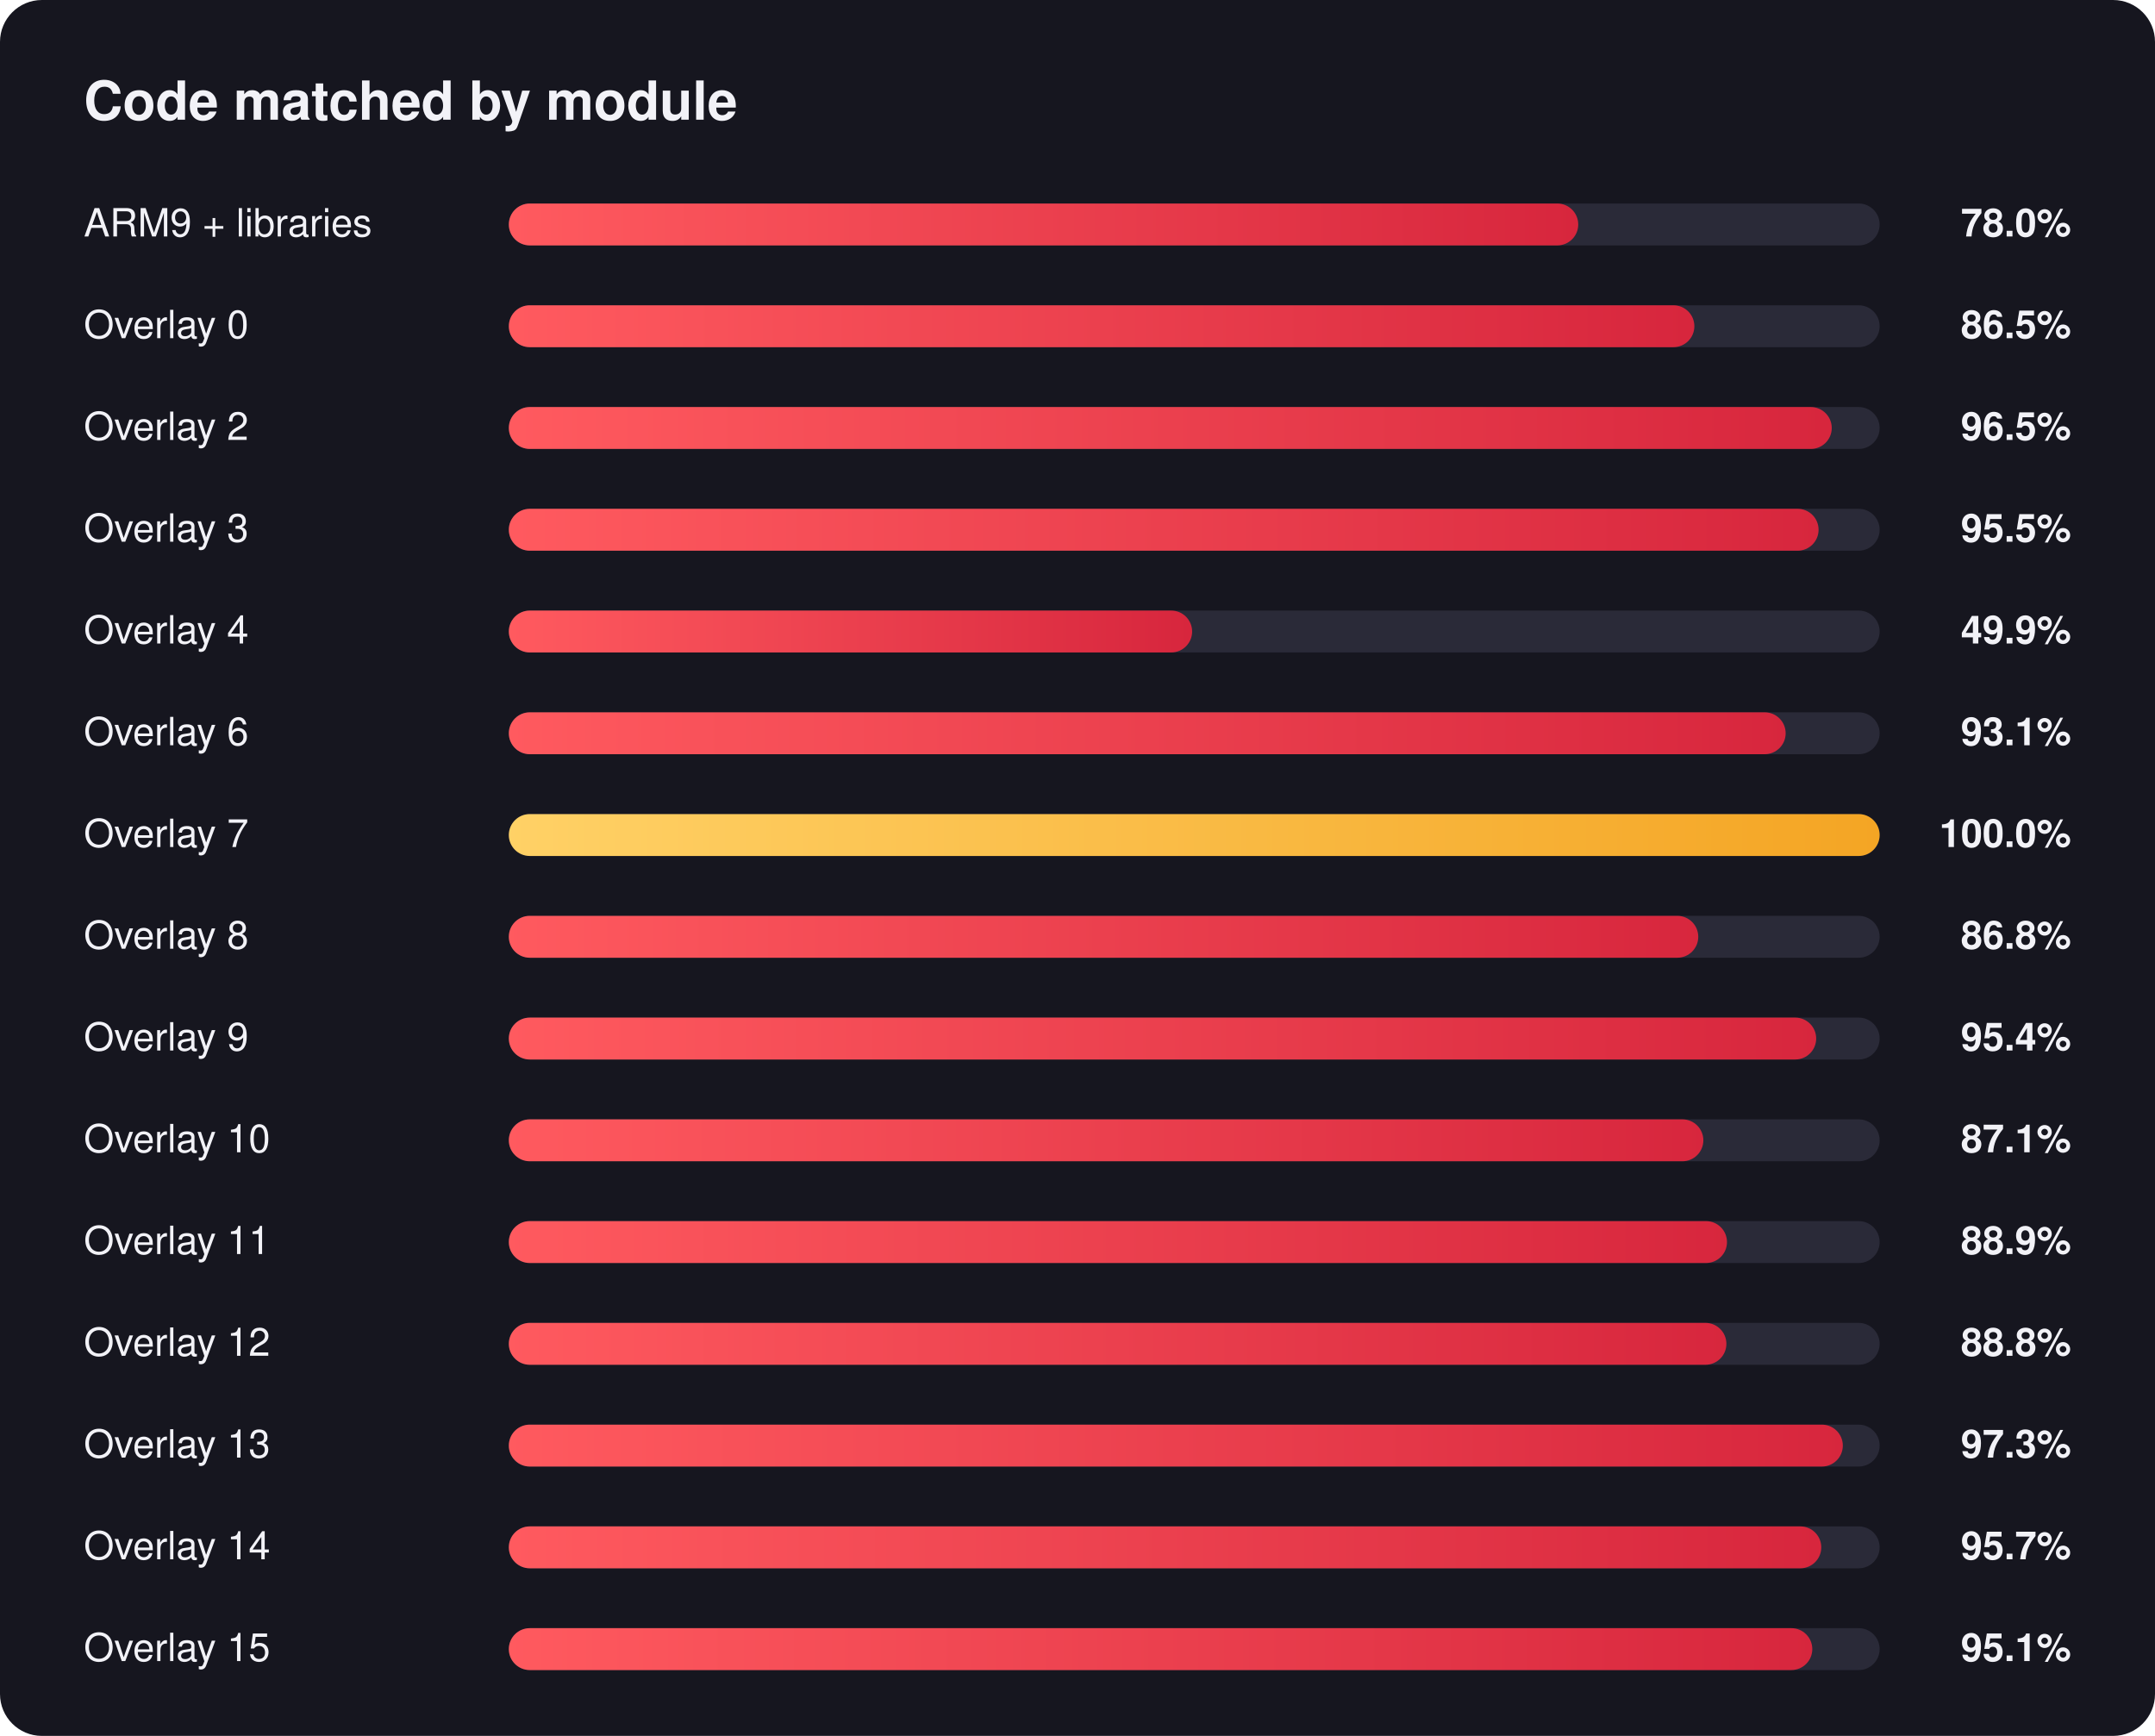
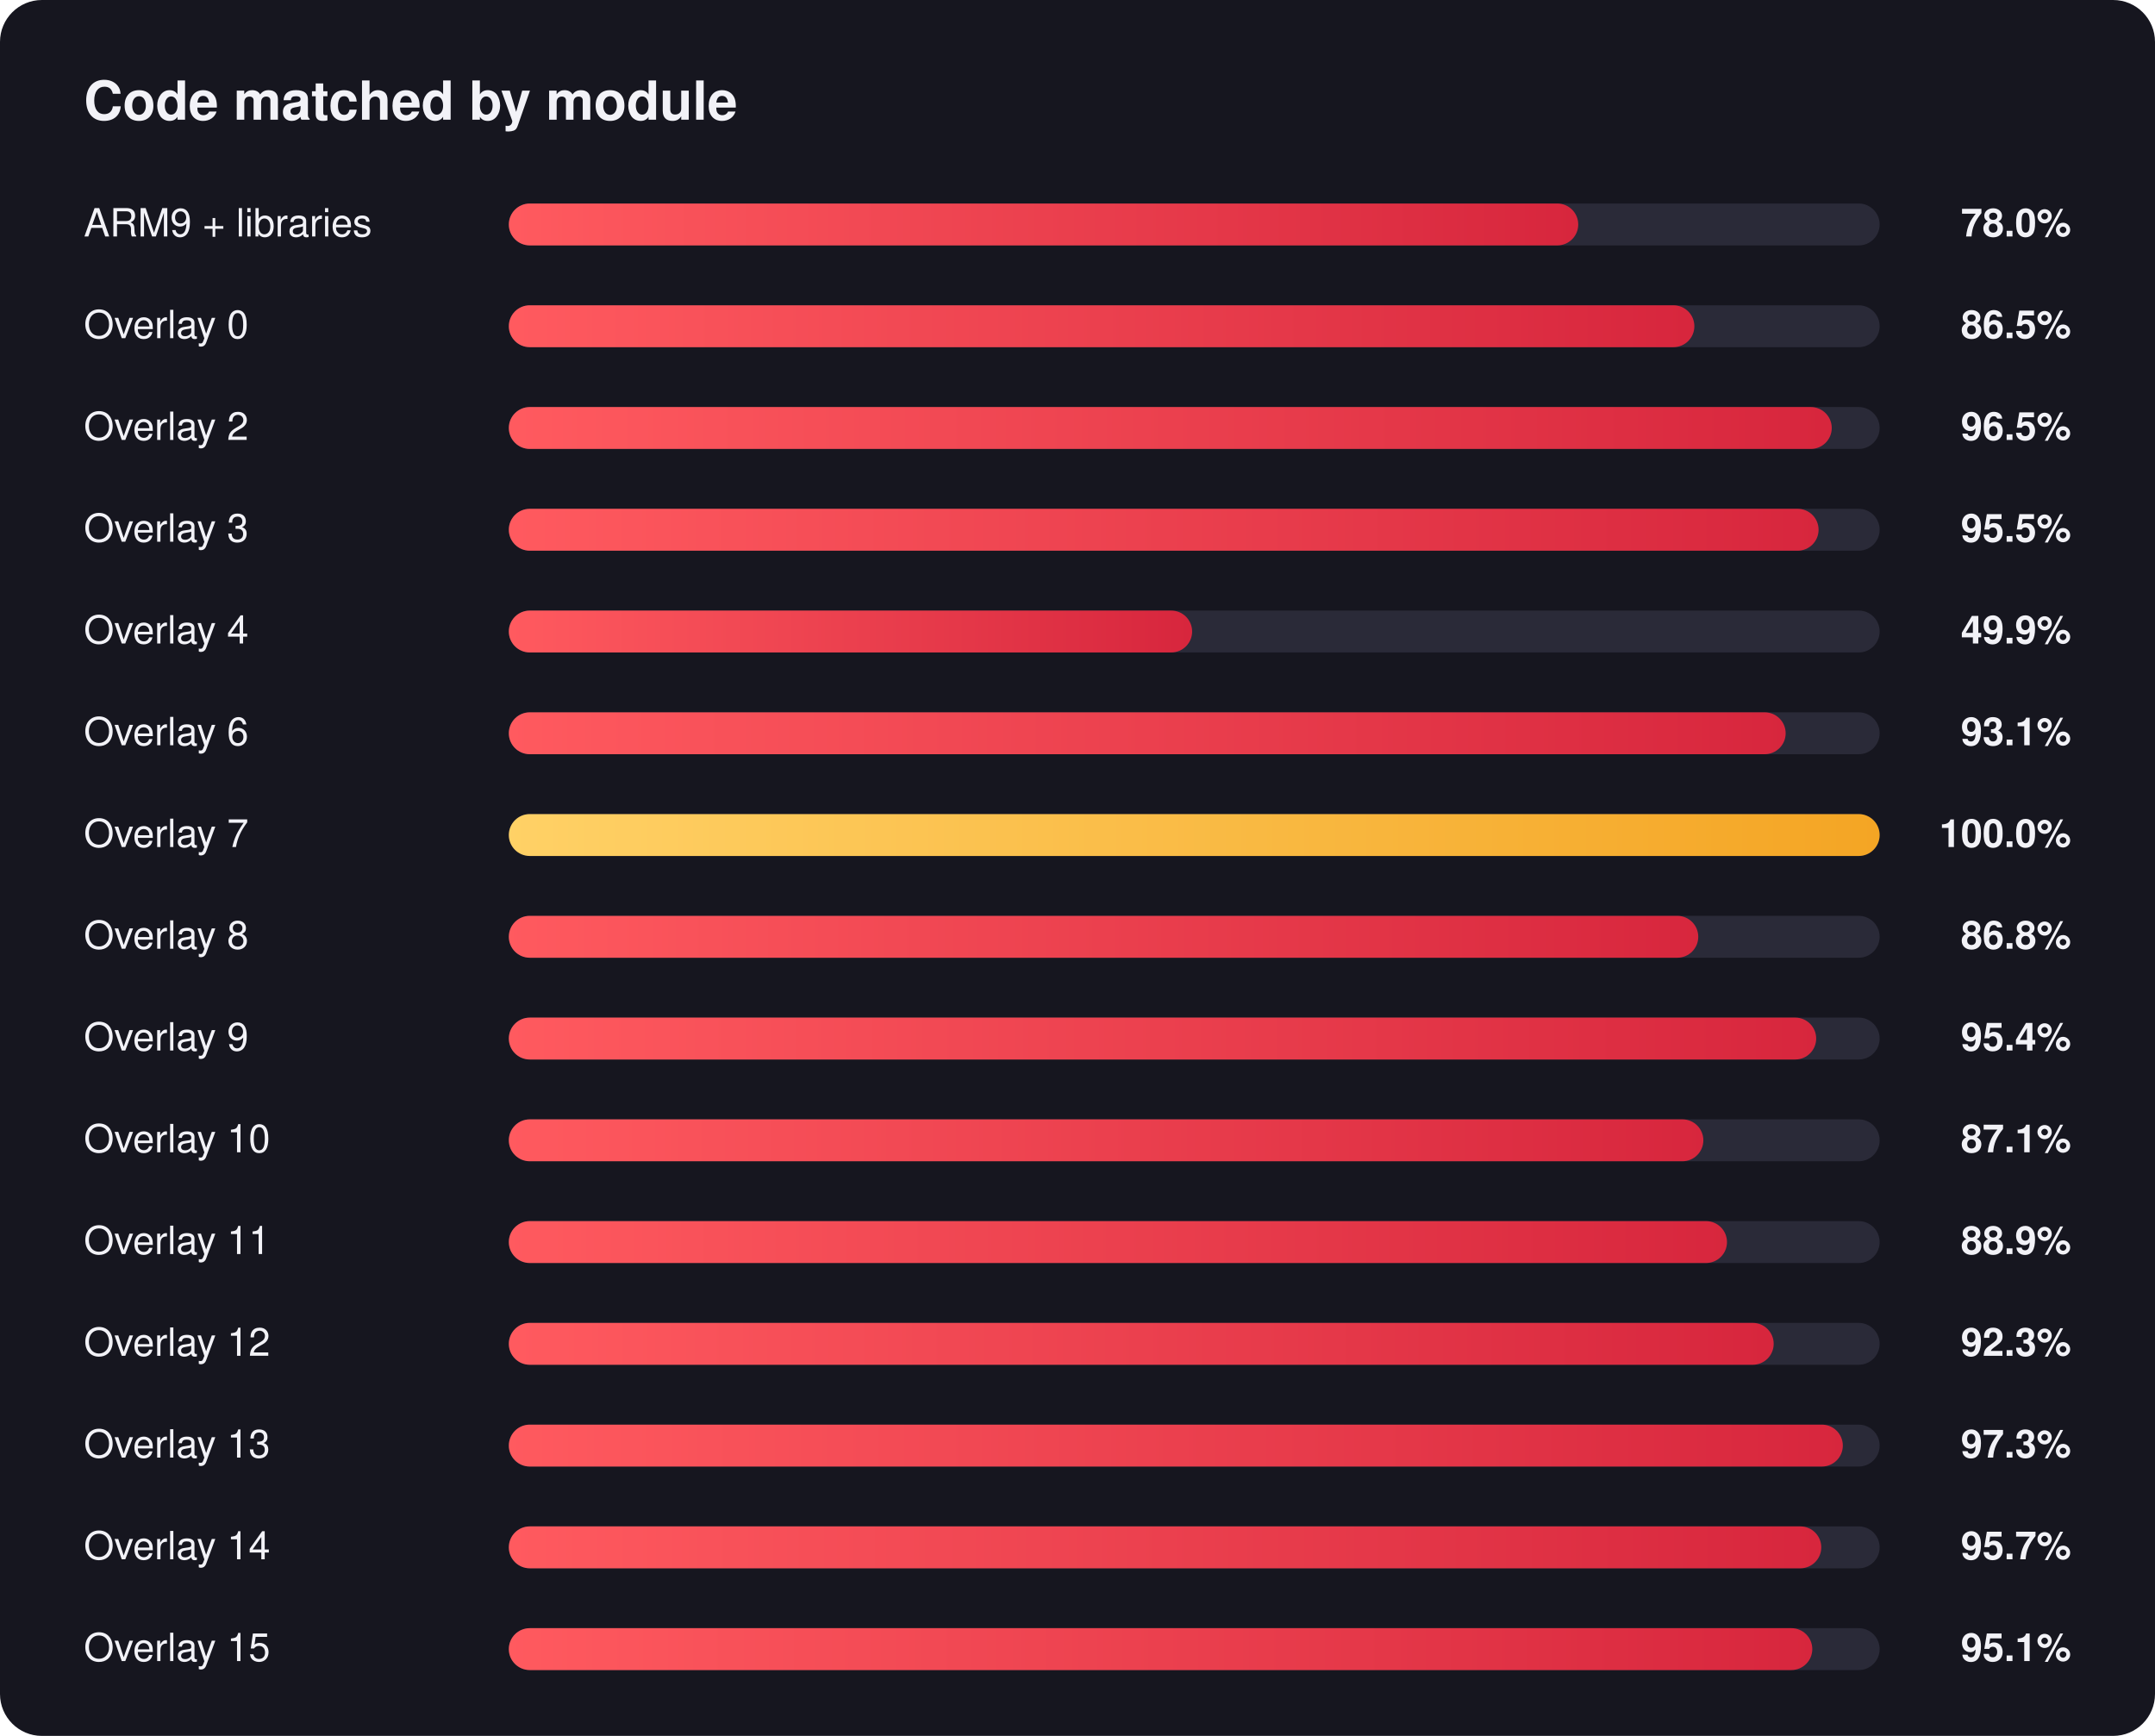
<svg xmlns="http://www.w3.org/2000/svg" width="720" height="580" viewBox="0 0 720 580" font-family="Segoe UI, Helvetica, Arial, sans-serif">
  <defs>
    <linearGradient id="red" x1="0" x2="1" y1="0" y2="0">
      <stop offset="0" stop-color="#ff5a5f" />
      <stop offset="1" stop-color="#d7263d" />
    </linearGradient>
    <linearGradient id="gold" x1="0" x2="1" y1="0" y2="0">
      <stop offset="0" stop-color="#ffd166" />
      <stop offset="1" stop-color="#f4a524" />
    </linearGradient>
  </defs>
  <rect width="720" height="580" rx="14" fill="#16161f" />
  <text x="28" y="40" fill="#f2f2f7" font-size="18" font-weight="700">Code matched by module</text>
  <text x="28" y="79" fill="#f2f2f7" font-size="13">ARM9 + libraries</text>
  <text x="692" y="79" fill="#f2f2f7" font-size="13" font-weight="600" text-anchor="end">78.0%</text>
  <rect x="170" y="68" width="458" height="14" rx="7.0" fill="#2a2a38" />
  <rect x="170" y="68" width="357.3" height="14" rx="7.0" fill="url(#red)" />
  <text x="28" y="113" fill="#f2f2f7" font-size="13">Overlay 0</text>
  <text x="692" y="113" fill="#f2f2f7" font-size="13" font-weight="600" text-anchor="end">86.5%</text>
  <rect x="170" y="102" width="458" height="14" rx="7.0" fill="#2a2a38" />
  <rect x="170" y="102" width="396.1" height="14" rx="7.0" fill="url(#red)" />
  <text x="28" y="147" fill="#f2f2f7" font-size="13">Overlay 2</text>
  <text x="692" y="147" fill="#f2f2f7" font-size="13" font-weight="600" text-anchor="end">96.5%</text>
  <rect x="170" y="136" width="458" height="14" rx="7.0" fill="#2a2a38" />
  <rect x="170" y="136" width="442.0" height="14" rx="7.0" fill="url(#red)" />
  <text x="28" y="181" fill="#f2f2f7" font-size="13">Overlay 3</text>
  <text x="692" y="181" fill="#f2f2f7" font-size="13" font-weight="600" text-anchor="end">95.5%</text>
  <rect x="170" y="170" width="458" height="14" rx="7.0" fill="#2a2a38" />
  <rect x="170" y="170" width="437.6" height="14" rx="7.0" fill="url(#red)" />
  <text x="28" y="215" fill="#f2f2f7" font-size="13">Overlay 4</text>
  <text x="692" y="215" fill="#f2f2f7" font-size="13" font-weight="600" text-anchor="end">49.9%</text>
  <rect x="170" y="204" width="458" height="14" rx="7.0" fill="#2a2a38" />
  <rect x="170" y="204" width="228.3" height="14" rx="7.0" fill="url(#red)" />
  <text x="28" y="249" fill="#f2f2f7" font-size="13">Overlay 6</text>
  <text x="692" y="249" fill="#f2f2f7" font-size="13" font-weight="600" text-anchor="end">93.1%</text>
  <rect x="170" y="238" width="458" height="14" rx="7.0" fill="#2a2a38" />
  <rect x="170" y="238" width="426.6" height="14" rx="7.0" fill="url(#red)" />
  <text x="28" y="283" fill="#f2f2f7" font-size="13">Overlay 7</text>
  <text x="692" y="283" fill="#f2f2f7" font-size="13" font-weight="600" text-anchor="end">100.0%</text>
  <rect x="170" y="272" width="458" height="14" rx="7.0" fill="#2a2a38" />
  <rect x="170" y="272" width="458.0" height="14" rx="7.0" fill="url(#gold)" />
  <text x="28" y="317" fill="#f2f2f7" font-size="13">Overlay 8</text>
  <text x="692" y="317" fill="#f2f2f7" font-size="13" font-weight="600" text-anchor="end">86.8%</text>
  <rect x="170" y="306" width="458" height="14" rx="7.0" fill="#2a2a38" />
  <rect x="170" y="306" width="397.4" height="14" rx="7.0" fill="url(#red)" />
  <text x="28" y="351" fill="#f2f2f7" font-size="13">Overlay 9</text>
  <text x="692" y="351" fill="#f2f2f7" font-size="13" font-weight="600" text-anchor="end">95.4%</text>
  <rect x="170" y="340" width="458" height="14" rx="7.0" fill="#2a2a38" />
  <rect x="170" y="340" width="436.8" height="14" rx="7.0" fill="url(#red)" />
  <text x="28" y="385" fill="#f2f2f7" font-size="13">Overlay 10</text>
  <text x="692" y="385" fill="#f2f2f7" font-size="13" font-weight="600" text-anchor="end">87.1%</text>
  <rect x="170" y="374" width="458" height="14" rx="7.0" fill="#2a2a38" />
  <rect x="170" y="374" width="399.1" height="14" rx="7.0" fill="url(#red)" />
  <text x="28" y="419" fill="#f2f2f7" font-size="13">Overlay 11</text>
  <text x="692" y="419" fill="#f2f2f7" font-size="13" font-weight="600" text-anchor="end">88.9%</text>
  <rect x="170" y="408" width="458" height="14" rx="7.0" fill="#2a2a38" />
  <rect x="170" y="408" width="407.0" height="14" rx="7.0" fill="url(#red)" />
  <text x="28" y="453" fill="#f2f2f7" font-size="13">Overlay 12</text>
-   <text x="692" y="453" fill="#f2f2f7" font-size="13" font-weight="600" text-anchor="end">88.8%</text>
+   <text x="692" y="453" fill="#f2f2f7" font-size="13" font-weight="600" text-anchor="end">92.3%</text>
  <rect x="170" y="442" width="458" height="14" rx="7.0" fill="#2a2a38" />
-   <rect x="170" y="442" width="406.8" height="14" rx="7.0" fill="url(#red)" />
+   <rect x="170" y="442" width="422.6" height="14" rx="7.0" fill="url(#red)" />
  <text x="28" y="487" fill="#f2f2f7" font-size="13">Overlay 13</text>
  <text x="692" y="487" fill="#f2f2f7" font-size="13" font-weight="600" text-anchor="end">97.3%</text>
  <rect x="170" y="476" width="458" height="14" rx="7.0" fill="#2a2a38" />
  <rect x="170" y="476" width="445.7" height="14" rx="7.0" fill="url(#red)" />
  <text x="28" y="521" fill="#f2f2f7" font-size="13">Overlay 14</text>
  <text x="692" y="521" fill="#f2f2f7" font-size="13" font-weight="600" text-anchor="end">95.7%</text>
  <rect x="170" y="510" width="458" height="14" rx="7.0" fill="#2a2a38" />
  <rect x="170" y="510" width="438.5" height="14" rx="7.0" fill="url(#red)" />
  <text x="28" y="555" fill="#f2f2f7" font-size="13">Overlay 15</text>
  <text x="692" y="555" fill="#f2f2f7" font-size="13" font-weight="600" text-anchor="end">95.1%</text>
  <rect x="170" y="544" width="458" height="14" rx="7.0" fill="#2a2a38" />
  <rect x="170" y="544" width="435.5" height="14" rx="7.0" fill="url(#red)" />
</svg>
